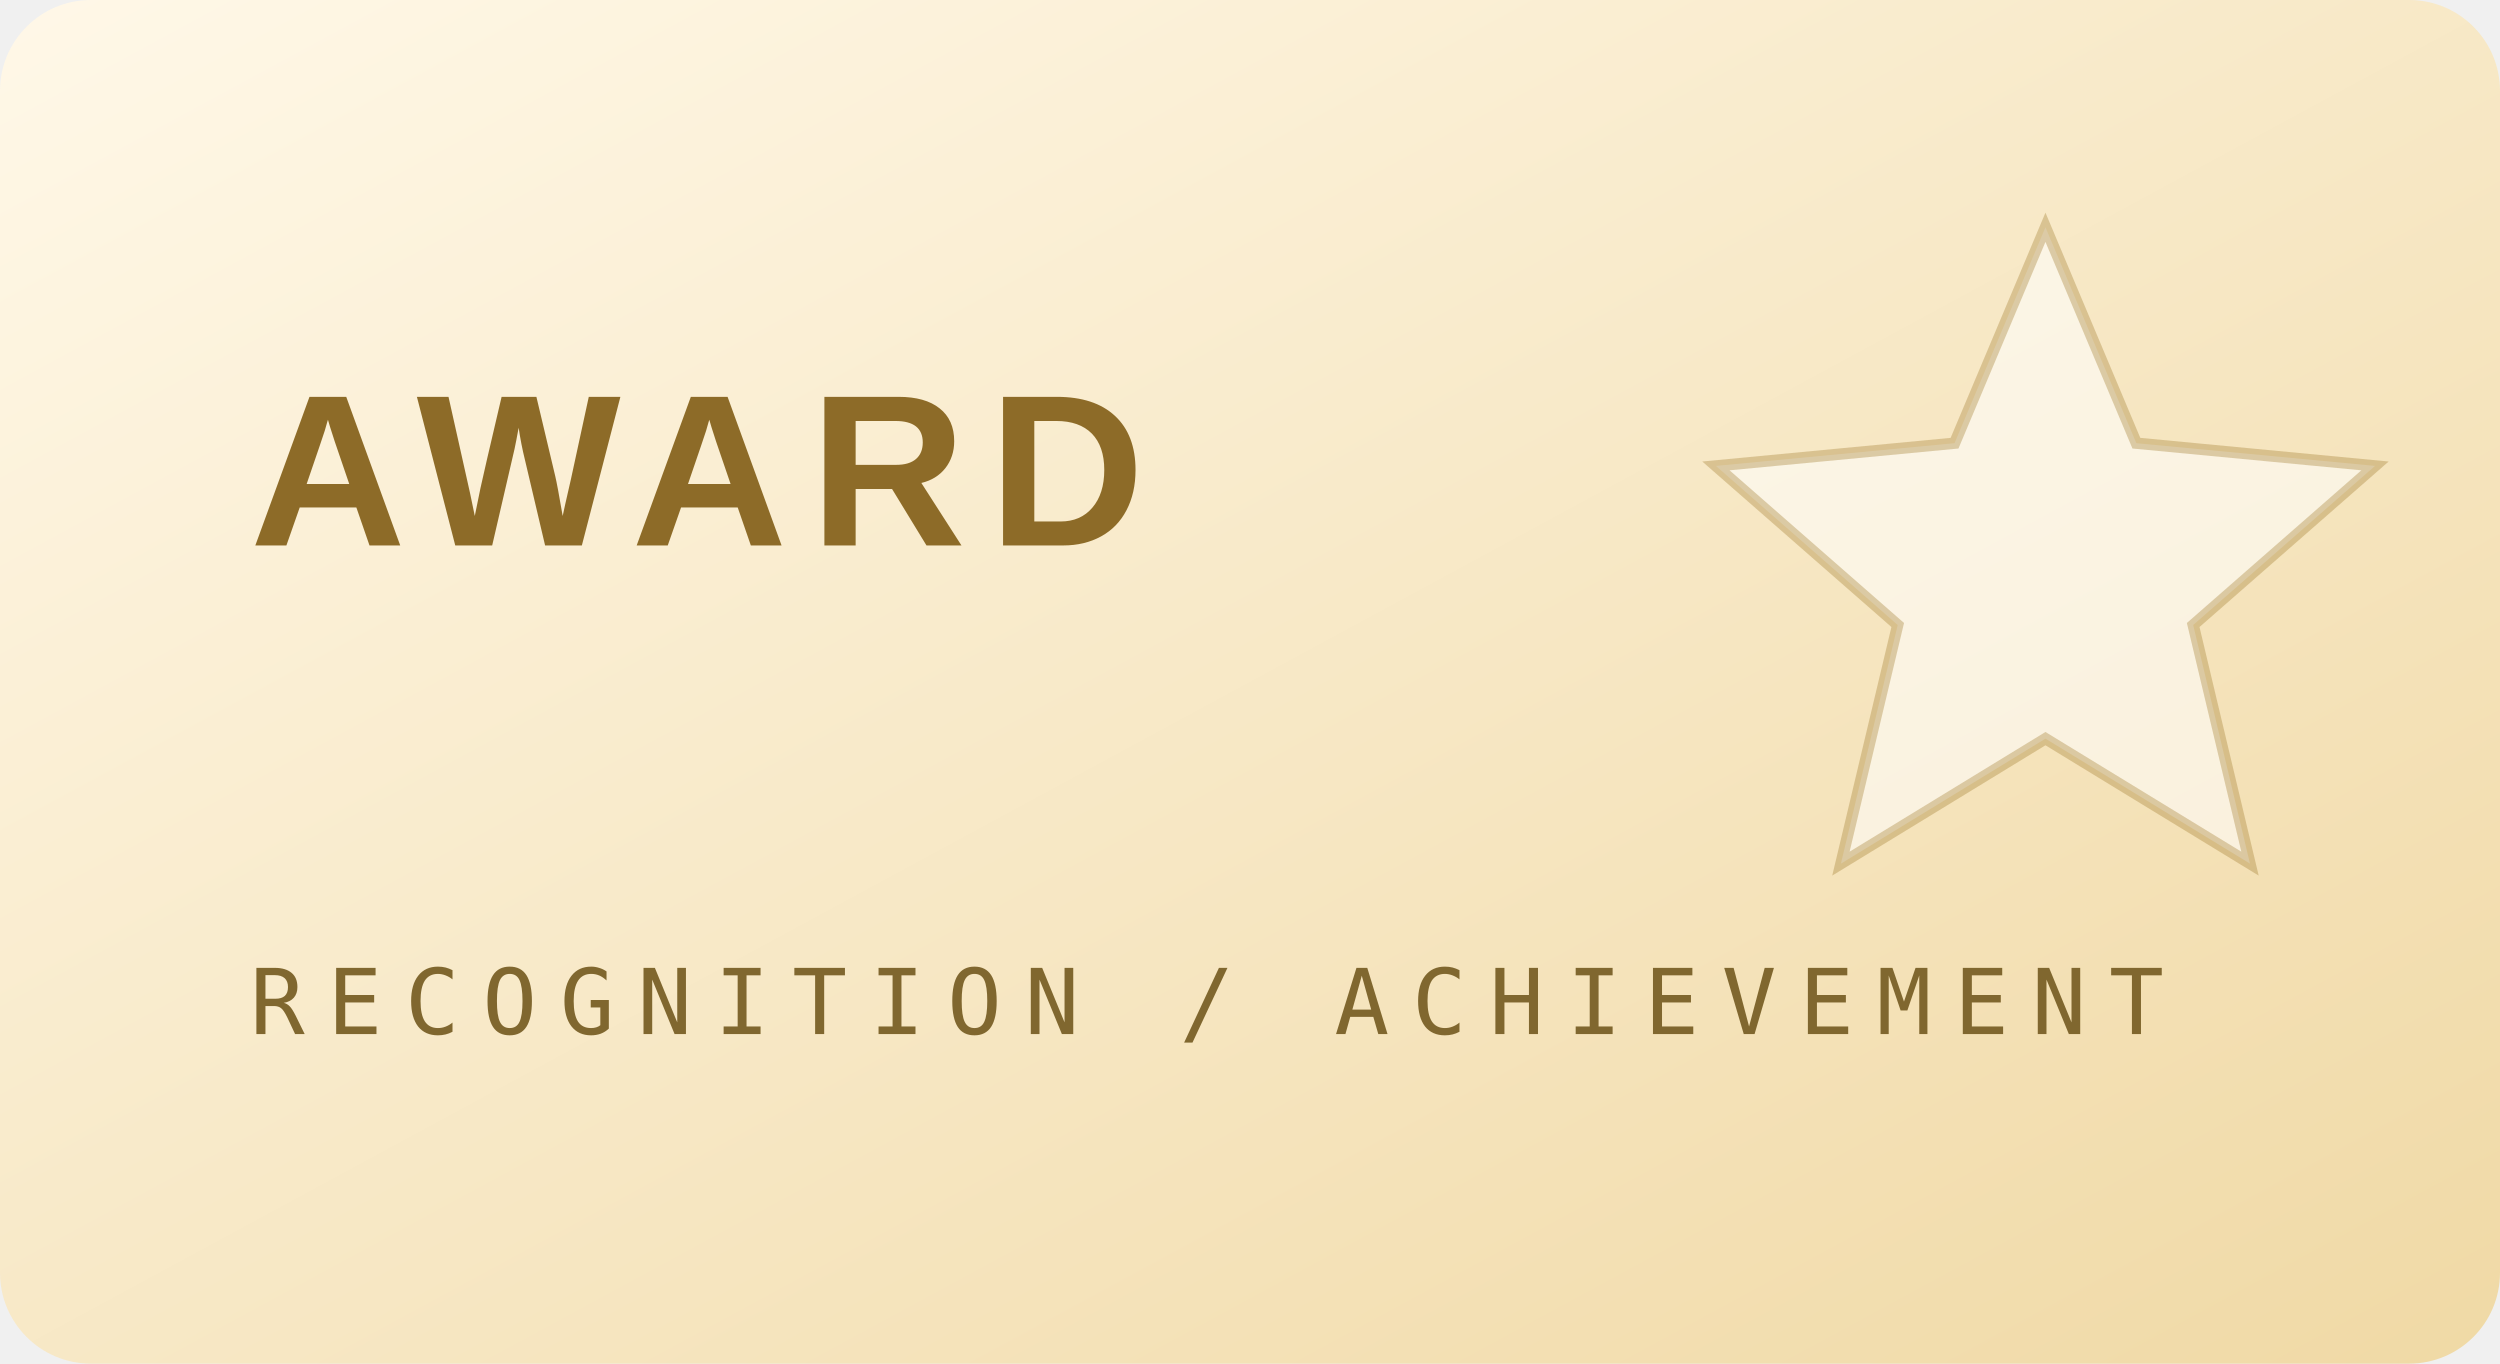
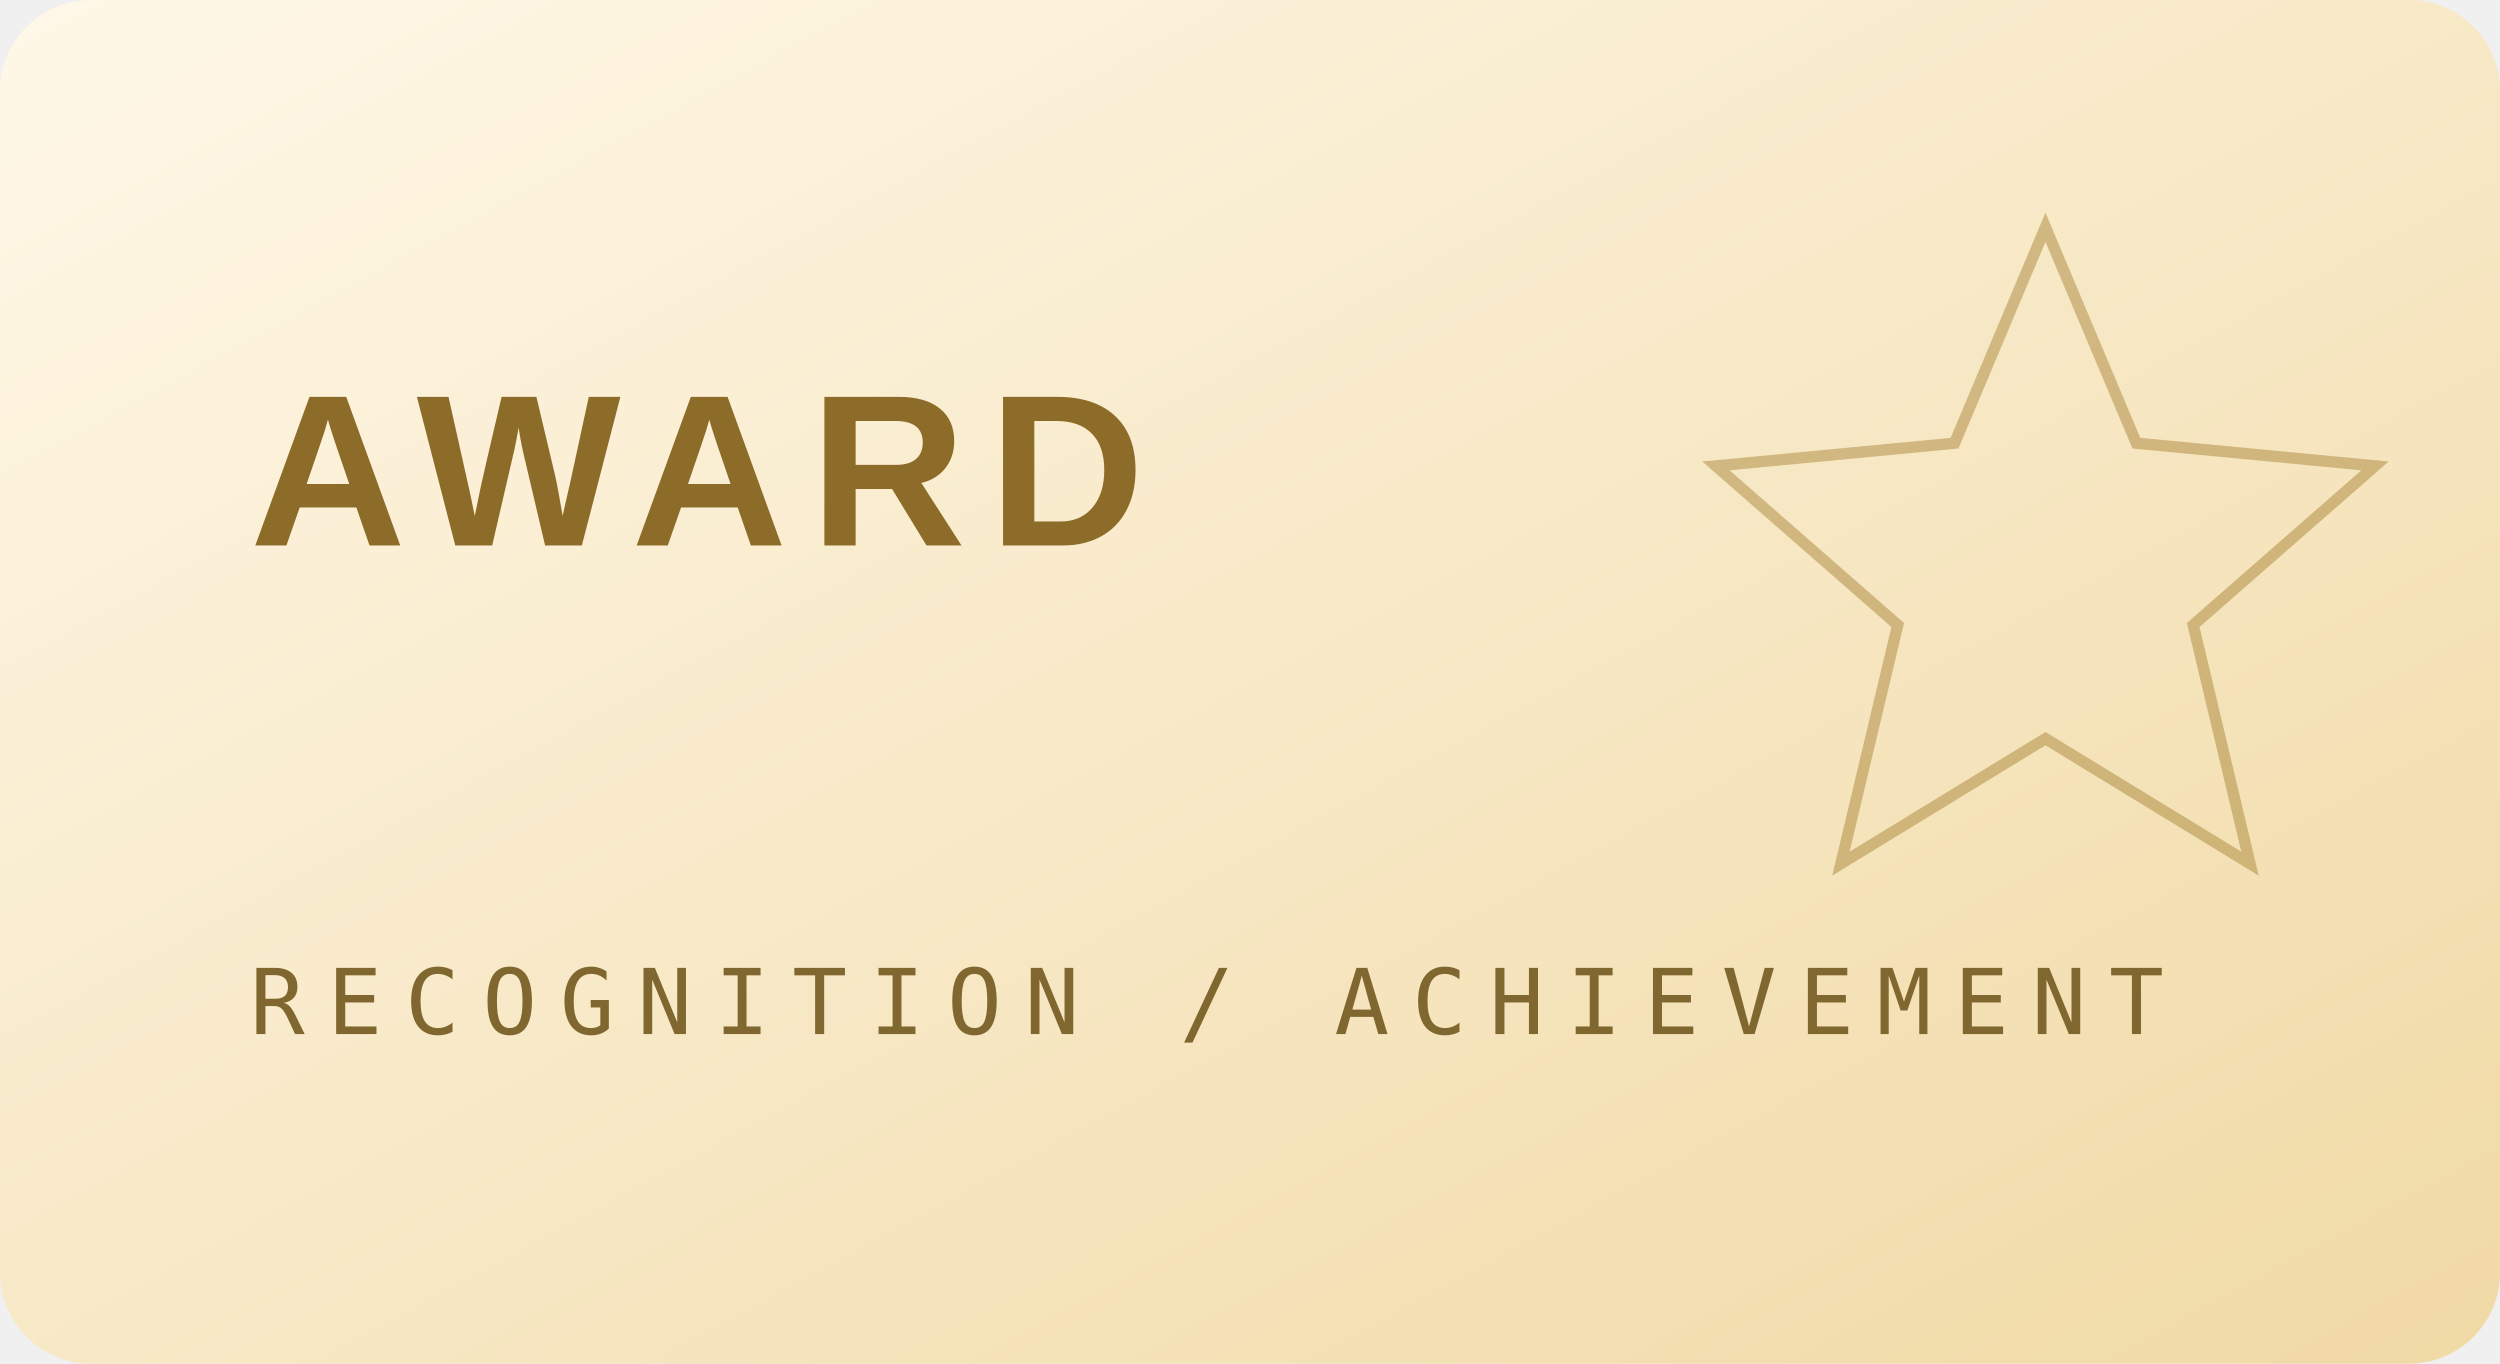
<svg xmlns="http://www.w3.org/2000/svg" viewBox="0 0 220 120">
  <defs>
    <linearGradient id="g" x1="0" y1="0" x2="1" y2="1">
      <stop stop-color="#fff8e8" />
      <stop offset="1" stop-color="#f0d9a5" />
    </linearGradient>
  </defs>
  <rect width="220" height="120" rx="8" fill="url(#g)" />
-   <path d="M180 20l8 19 21 2-16 14 5 21-18-11-18 11 5-21-16-14 21-2z" fill="#fff" fill-opacity=".55" stroke="#a27d2e" stroke-opacity=".35" />
+   <path d="M180 20l8 19 21 2-16 14 5 21-18-11-18 11 5-21-16-14 21-2z" fill="none" stroke="#a27d2e" stroke-opacity=".45" />
  <text x="22" y="48" fill="#8d6b28" font-family="Arial,sans-serif" font-size="19" font-weight="700" letter-spacing="2">AWARD</text>
  <text x="22" y="91" fill="#80672f" font-family="monospace" font-size="8" letter-spacing="2">RECOGNITION / ACHIEVEMENT</text>
</svg>
